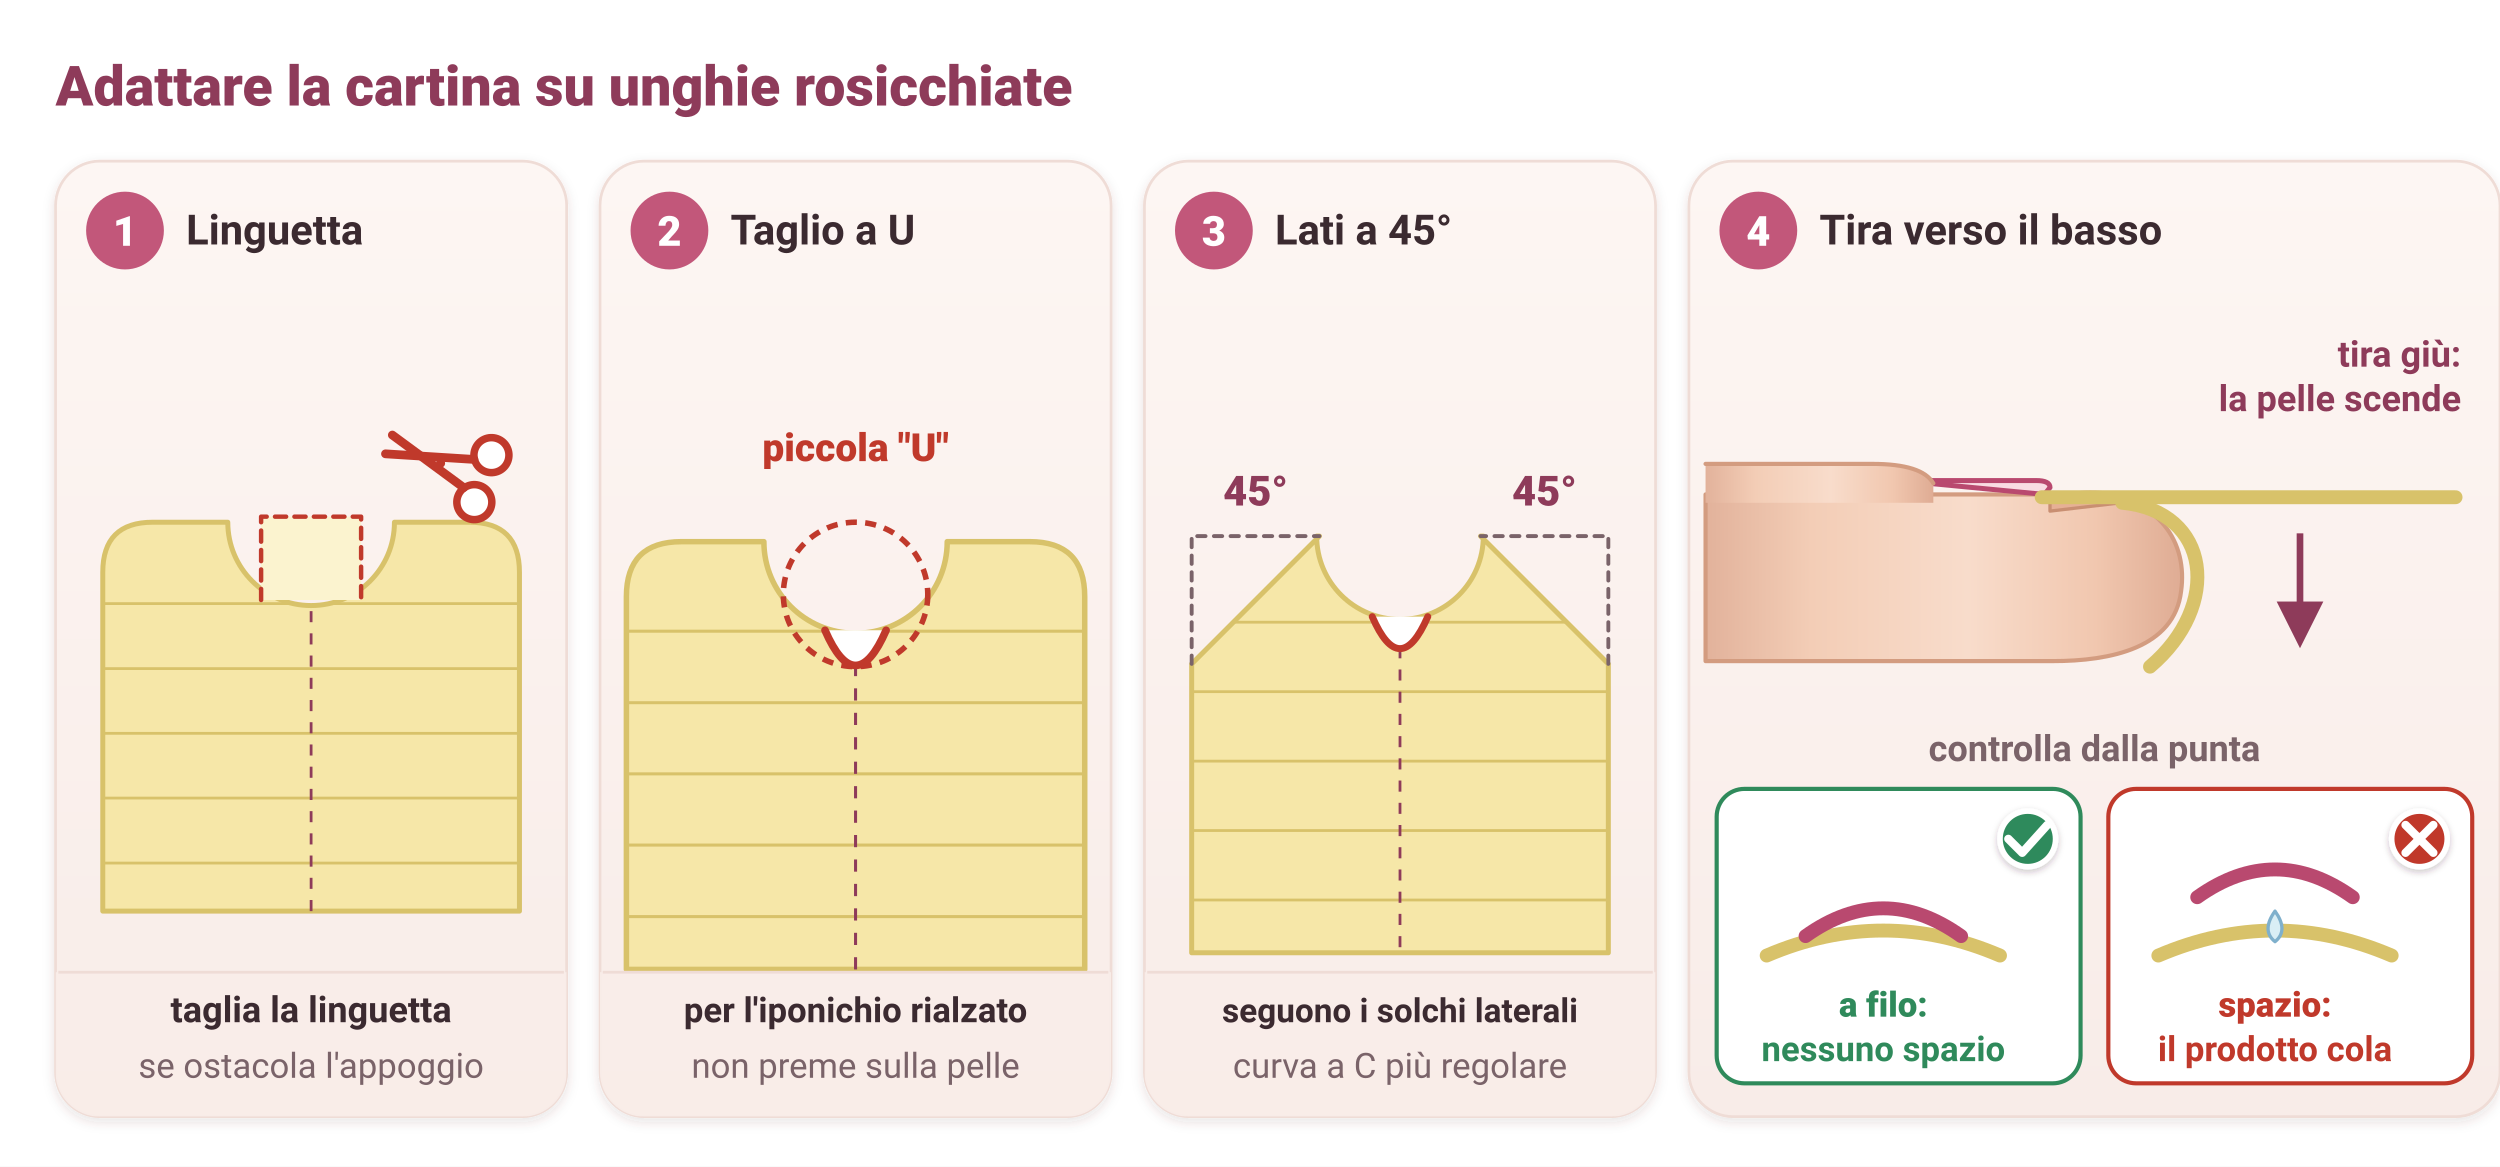
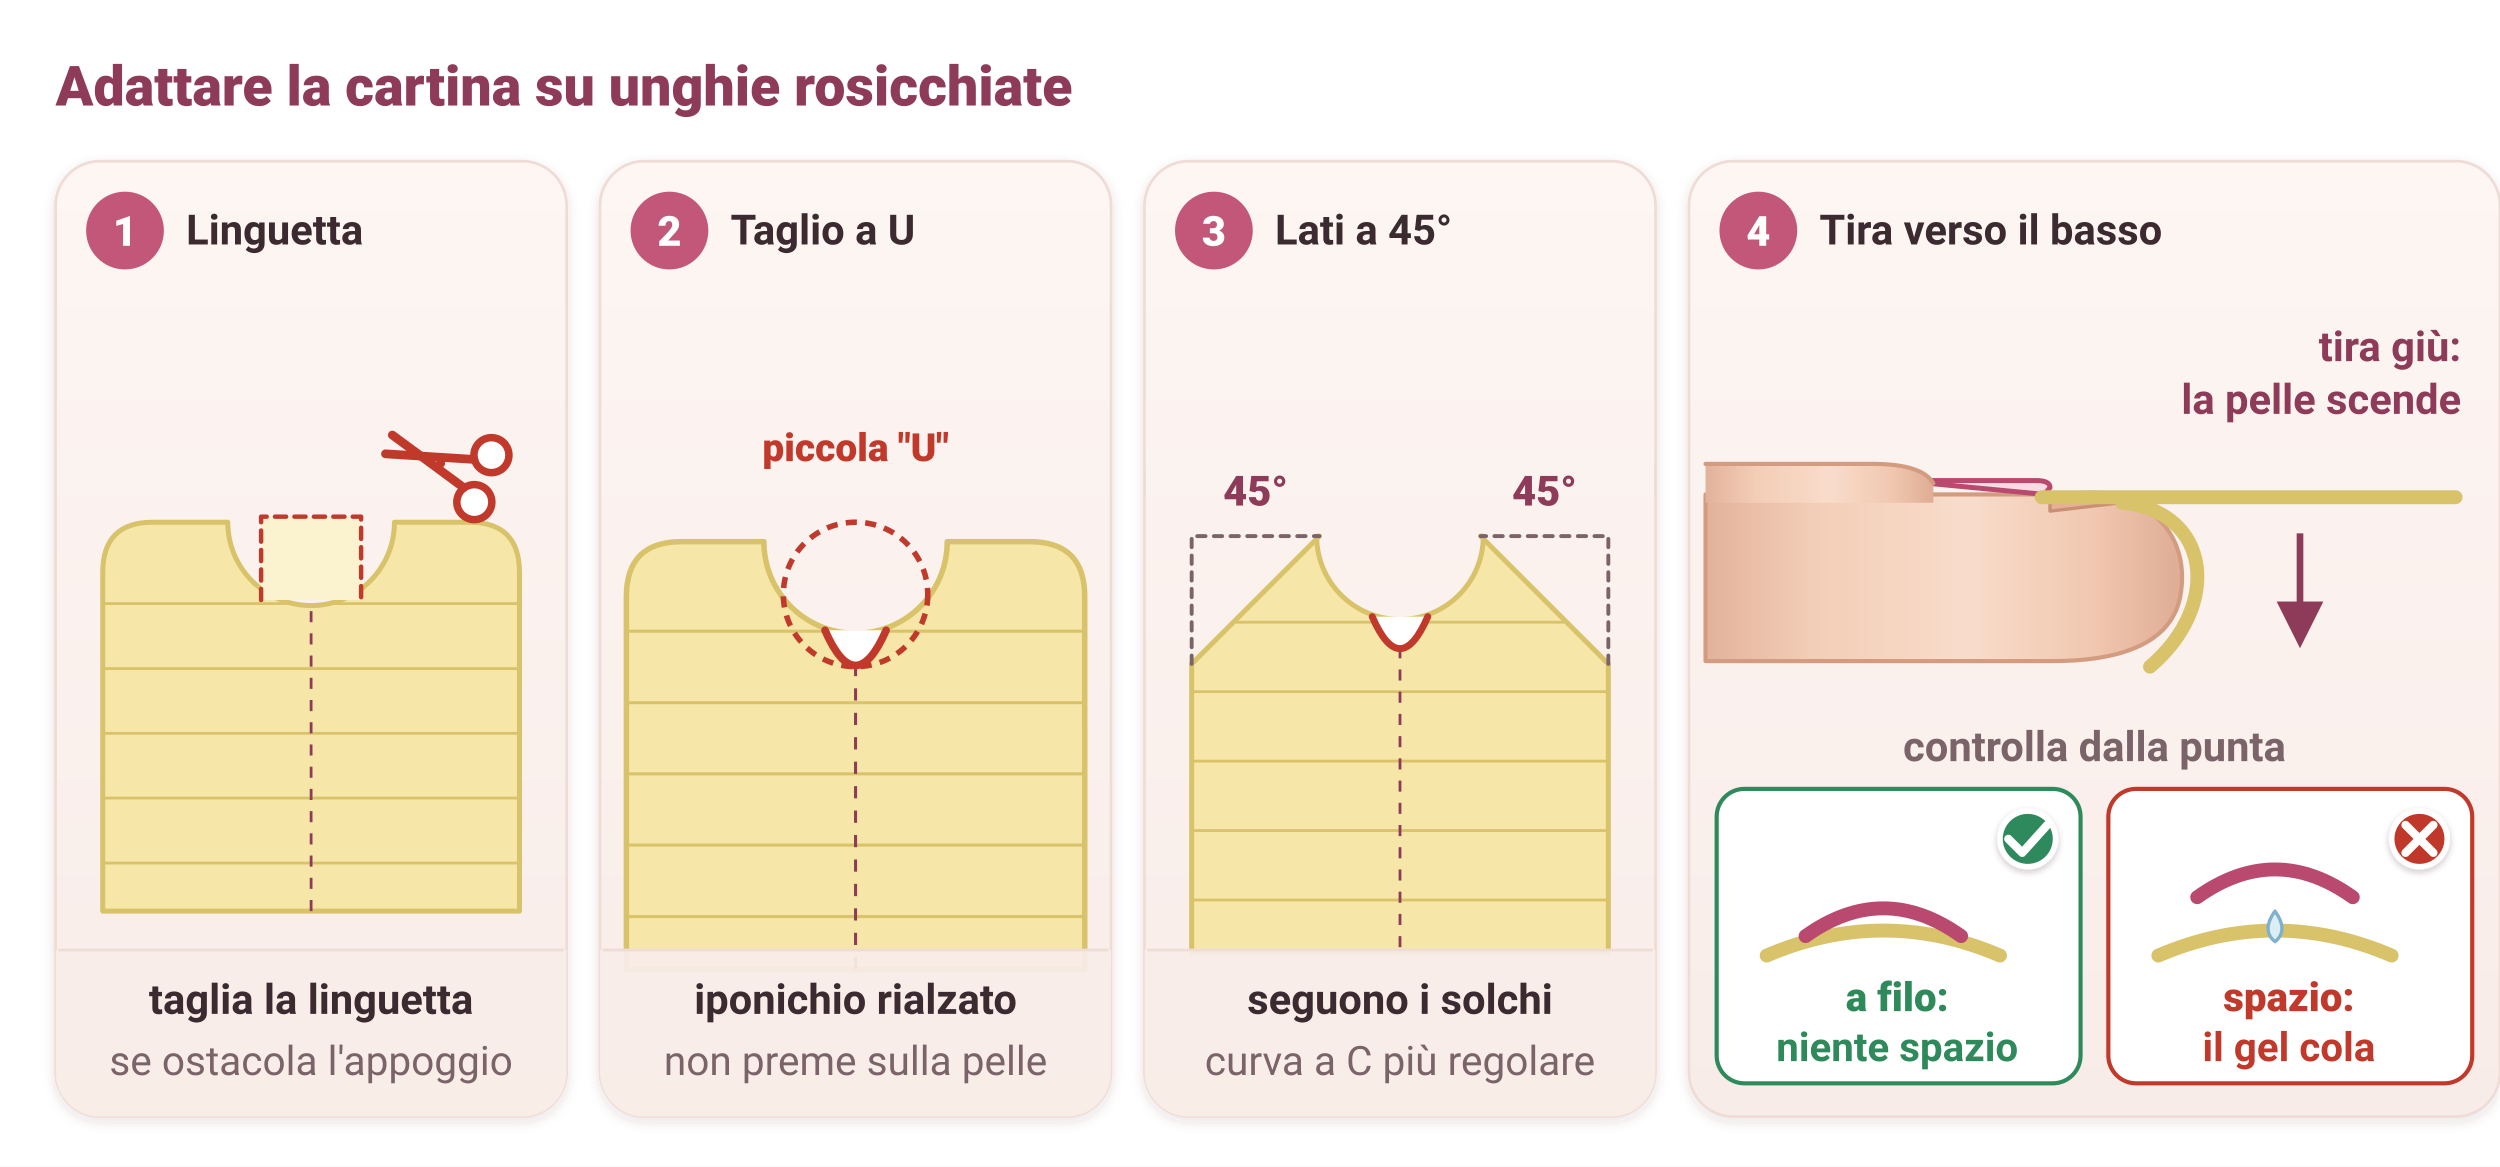
<svg xmlns="http://www.w3.org/2000/svg" viewBox="0 0 900 420" width="900" height="420" font-family="system-ui, -apple-system, 'Segoe UI', Roboto, Arial, sans-serif" role="img">
  <rect width="100%" height="100%" fill="#ffffff" />
  <defs>
    <linearGradient id="nxSkin" x1="0" y1="0" x2="1" y2="0">
      <stop offset="0" stop-color="#e2b29b" />
      <stop offset=".22" stop-color="#f3cdb6" />
      <stop offset=".55" stop-color="#f8dccb" />
      <stop offset=".82" stop-color="#f1c7af" />
      <stop offset="1" stop-color="#dfac94" />
    </linearGradient>
    <linearGradient id="nxPanel" x1="0" y1="0" x2="0" y2="1">
      <stop offset="0" stop-color="#fdf6f3" />
      <stop offset="1" stop-color="#f8ece8" />
    </linearGradient>
    <filter id="nxSh" x="-5%" y="-5%" width="110%" height="115%">
      <feDropShadow dx="0" dy="1.5" stdDeviation="2.2" flood-color="#5a2a3a" flood-opacity=".13" />
    </filter>
    <filter id="nxShS" x="-20%" y="-20%" width="140%" height="150%">
      <feDropShadow dx="0" dy="1" stdDeviation="1.2" flood-color="#3b2a30" flood-opacity=".25" />
    </filter>
  </defs>
  <defs>
    <marker id="ar" viewBox="0 0 10 10" refX="8" refY="5" markerWidth="7" markerHeight="7" orient="auto-start-reverse">
      <path d="M0,0 L10,5 L0,10 z" fill="#8e3b5a" />
    </marker>
    <marker id="arw" viewBox="0 0 10 10" refX="8" refY="5" markerWidth="7" markerHeight="7" orient="auto-start-reverse">
      <path d="M0,0 L10,5 L0,10 z" fill="#7a6369" />
    </marker>
  </defs>
  <text x="20.0" y="38.0" font-size="20" text-anchor="start" font-weight="800" fill="#8e3b5a">Adattare la cartina su unghie rosicchiate</text>
  <defs>
    <clipPath id="dk9">
      <rect x="20" y="58" width="184" height="344" rx="16" />
    </clipPath>
  </defs>
  <rect x="20" y="58" width="184" height="344" rx="16" fill="url(#nxPanel)" stroke="#efdcd6" stroke-width="1" filter="url(#nxSh)" />
  <g clip-path="url(#dk9)">
    <defs>
      <clipPath id="fm8">
        <path d="M37.0,328.0 L37.0,206.0 Q37.0,188.0 55.0,188.0 L82.0,188.0 A30.0,30.0 0 0 0 142.0,188.0 L169.0,188.0 Q187.0,188.0 187.0,206.0 L187.0,328.0 Z" />
      </clipPath>
    </defs>
    <path d="M37.0,328.0 L37.0,206.0 Q37.0,188.0 55.0,188.0 L82.0,188.0 A30.0,30.0 0 0 0 142.0,188.0 L169.0,188.0 Q187.0,188.0 187.0,206.0 L187.0,328.0 Z" fill="#f6e7a8" stroke="#d8c26a" stroke-width="1.8" stroke-linecap="round" stroke-linejoin="round" />
    <line x1="37.0" y1="217.3" x2="187.0" y2="217.3" stroke="#d8c26a" clip-path="url(#fm8)" />
    <line x1="37.0" y1="240.7" x2="187.0" y2="240.7" stroke="#d8c26a" clip-path="url(#fm8)" />
    <line x1="37.0" y1="264.0" x2="187.0" y2="264.0" stroke="#d8c26a" clip-path="url(#fm8)" />
    <line x1="37.0" y1="287.3" x2="187.0" y2="287.3" stroke="#d8c26a" clip-path="url(#fm8)" />
    <line x1="37.0" y1="310.7" x2="187.0" y2="310.7" stroke="#d8c26a" clip-path="url(#fm8)" />
    <line x1="112.0" y1="220.0" x2="112.0" y2="328.0" stroke="#8e3b5a" stroke-dasharray="4 4" />
    <path d="M94.0,216.0 L94.0,186.0 L130.0,186.0 L130.0,216.0" fill="#fbf3cf" stroke="#c0392b" stroke-width="1.6" stroke-linecap="round" stroke-linejoin="round" stroke-dasharray="4 3" />
    <g transform="translate(162.0,168.0) rotate(200.0) scale(0.900)">
      <circle cx="-14.0" cy="10.0" r="7.0" fill="#fff" stroke="#c0392b" stroke-width="3" />
      <circle cx="-14.0" cy="-10.0" r="7.0" fill="#fff" stroke="#c0392b" stroke-width="3" />
      <path d="M-8,6 L26,-4" fill="none" stroke="#c0392b" stroke-width="3.5" stroke-linecap="round" stroke-linejoin="round" />
      <path d="M-8,-6 L26,4" fill="none" stroke="#c0392b" stroke-width="3.5" stroke-linecap="round" stroke-linejoin="round" />
      <circle cx="4.0" cy="0.0" r="1.8" fill="#c0392b" stroke="none" stroke-width="0" />
    </g>
  </g>
-   <rect x="20" y="350" width="184" height="52" fill="#f9ede9" opacity=".93" clip-path="url(#dk9)" />
-   <line x1="21" y1="350" x2="203" y2="350" stroke="#efdcd6" stroke-width="1" />
+   <rect x="20" y="342" width="184" height="60" fill="#f9ede9" opacity=".93" clip-path="url(#dk9)" />
+   <line x1="21" y1="342" x2="203" y2="342" stroke="#efdcd6" stroke-width="1" />
  <circle cx="45" cy="83" r="14" fill="#c2577a" />
  <text x="45.0" y="88.5" font-size="15" text-anchor="middle" font-weight="800" fill="#fff">1</text>
  <text x="67.0" y="88.0" font-size="15.0" text-anchor="start" font-weight="700" fill="#3b2a30">Linguetta</text>
-   <text x="112.0" y="368.0" font-size="13.0" text-anchor="middle" font-weight="700" fill="#3b2a30">taglia la linguetta</text>
-   <text x="112.0" y="388.0" font-size="12.5" text-anchor="middle" font-weight="400" fill="#7a6369">se ostacola l'appoggio</text>
+   <text x="112.0" y="365.0" font-size="15.0" text-anchor="middle" font-weight="700" fill="#3b2a30">taglia la linguetta</text>
+   <text x="112.0" y="387.0" font-size="14.6" text-anchor="middle" font-weight="400" fill="#7a6369">se ostacola l'appoggio</text>
  <defs>
    <clipPath id="dk11">
      <rect x="216" y="58" width="184" height="344" rx="16" />
    </clipPath>
  </defs>
  <rect x="216" y="58" width="184" height="344" rx="16" fill="url(#nxPanel)" stroke="#efdcd6" stroke-width="1" filter="url(#nxSh)" />
  <g clip-path="url(#dk11)">
    <g transform="translate(308.0,272.0) rotate(0.0) scale(1.100)">
      <defs>
        <clipPath id="fm10">
          <path d="M-75.0,70.0 L-75.0,-52.0 Q-75.0,-70.0 -57.0,-70.0 L-30.0,-70.0 A30.0,30.0 0 0 0 30.0,-70.0 L57.0,-70.0 Q75.0,-70.0 75.0,-52.0 L75.0,70.0 Z" />
        </clipPath>
      </defs>
      <path d="M-75.0,70.0 L-75.0,-52.0 Q-75.0,-70.0 -57.0,-70.0 L-30.0,-70.0 A30.0,30.0 0 0 0 30.0,-70.0 L57.0,-70.0 Q75.0,-70.0 75.0,-52.0 L75.0,70.0 Z" fill="#f6e7a8" stroke="#d8c26a" stroke-width="1.8" stroke-linecap="round" stroke-linejoin="round" />
      <line x1="-75.0" y1="-40.7" x2="75.0" y2="-40.7" stroke="#d8c26a" clip-path="url(#fm10)" />
      <line x1="-75.0" y1="-17.3" x2="75.0" y2="-17.3" stroke="#d8c26a" clip-path="url(#fm10)" />
      <line x1="-75.0" y1="6.0" x2="75.0" y2="6.0" stroke="#d8c26a" clip-path="url(#fm10)" />
      <line x1="-75.0" y1="29.3" x2="75.0" y2="29.3" stroke="#d8c26a" clip-path="url(#fm10)" />
      <line x1="-75.0" y1="52.7" x2="75.0" y2="52.7" stroke="#d8c26a" clip-path="url(#fm10)" />
      <line x1="0.0" y1="-38.0" x2="0.0" y2="70.0" stroke="#8e3b5a" stroke-dasharray="4 4" />
      <path d="M-10.0,-41.0 Q0.0,-18.0 10.0,-41.0" fill="#fff" stroke="#c0392b" stroke-width="2.5" stroke-linecap="round" stroke-linejoin="round" />
    </g>
    <circle cx="308.0" cy="214.0" r="26.0" fill="none" stroke="#c0392b" stroke-width="2" stroke-dasharray="4 3" />
    <text x="308.0" y="166.0" font-size="14" text-anchor="middle" font-weight="800" fill="#c0392b">piccola "U"</text>
  </g>
-   <rect x="216" y="350" width="184" height="52" fill="#f9ede9" opacity=".93" clip-path="url(#dk11)" />
-   <line x1="217" y1="350" x2="399" y2="350" stroke="#efdcd6" stroke-width="1" />
+   <rect x="216" y="342" width="184" height="60" fill="#f9ede9" opacity=".93" clip-path="url(#dk11)" />
+   <line x1="217" y1="342" x2="399" y2="342" stroke="#efdcd6" stroke-width="1" />
  <circle cx="241" cy="83" r="14" fill="#c2577a" />
  <text x="241.0" y="88.5" font-size="15" text-anchor="middle" font-weight="800" fill="#fff">2</text>
  <text x="263.0" y="88.0" font-size="15.0" text-anchor="start" font-weight="700" fill="#3b2a30">Taglio a U</text>
-   <text x="308.0" y="368.0" font-size="12.5" text-anchor="middle" font-weight="700" fill="#3b2a30">per l'iponichio rialzato</text>
-   <text x="308.0" y="388.0" font-size="12.5" text-anchor="middle" font-weight="400" fill="#7a6369">non preme sulla pelle</text>
+   <text x="308.0" y="365.0" font-size="15.0" text-anchor="middle" font-weight="700" fill="#3b2a30">iponichio rialzato</text>
+   <text x="308.0" y="387.0" font-size="14.6" text-anchor="middle" font-weight="400" fill="#7a6369">non preme sulla pelle</text>
  <defs>
    <clipPath id="dk13">
      <rect x="412" y="58" width="184" height="344" rx="16" />
    </clipPath>
  </defs>
  <rect x="412" y="58" width="184" height="344" rx="16" fill="url(#nxPanel)" stroke="#efdcd6" stroke-width="1" filter="url(#nxSh)" />
  <g clip-path="url(#dk13)">
    <defs>
      <clipPath id="fm12">
        <path d="M429.0,343.0 L429.0,239.0 L475.0,193.0 L474.0,193.0 A30.0,30.0 0 0 0 534.0,193.0 L533.0,193.0 L579.0,239.0 L579.0,343.0 Z" />
      </clipPath>
    </defs>
    <path d="M429.0,343.0 L429.0,239.0 L475.0,193.0 L474.0,193.0 A30.0,30.0 0 0 0 534.0,193.0 L533.0,193.0 L579.0,239.0 L579.0,343.0 Z" fill="#f6e7a8" stroke="#d8c26a" stroke-width="1.8" stroke-linecap="round" stroke-linejoin="round" />
    <line x1="429.0" y1="224.0" x2="579.0" y2="224.0" stroke="#d8c26a" clip-path="url(#fm12)" />
    <line x1="429.0" y1="249.0" x2="579.0" y2="249.0" stroke="#d8c26a" clip-path="url(#fm12)" />
    <line x1="429.0" y1="274.0" x2="579.0" y2="274.0" stroke="#d8c26a" clip-path="url(#fm12)" />
    <line x1="429.0" y1="299.0" x2="579.0" y2="299.0" stroke="#d8c26a" clip-path="url(#fm12)" />
    <line x1="429.0" y1="324.0" x2="579.0" y2="324.0" stroke="#d8c26a" clip-path="url(#fm12)" />
    <line x1="504.0" y1="225.0" x2="504.0" y2="343.0" stroke="#8e3b5a" stroke-dasharray="4 4" />
    <path d="M494.0,222.0 Q504.0,245.0 514.0,222.0" fill="#fff" stroke="#c0392b" stroke-width="2.5" stroke-linecap="round" stroke-linejoin="round" />
    <path d="M429.0,239.0 L429.0,193.0 L475.0,193.0" fill="none" stroke="#7a6369" stroke-width="1.4" stroke-linecap="round" stroke-linejoin="round" stroke-dasharray="3 3" />
    <text x="452.0" y="182.0" font-size="15" text-anchor="middle" font-weight="800" fill="#8e3b5a">45°</text>
    <path d="M579.0,239.0 L579.0,193.0 L533.0,193.0" fill="none" stroke="#7a6369" stroke-width="1.4" stroke-linecap="round" stroke-linejoin="round" stroke-dasharray="3 3" />
    <text x="556.0" y="182.0" font-size="15" text-anchor="middle" font-weight="800" fill="#8e3b5a">45°</text>
  </g>
-   <rect x="412" y="350" width="184" height="52" fill="#f9ede9" opacity=".93" clip-path="url(#dk13)" />
-   <line x1="413" y1="350" x2="595" y2="350" stroke="#efdcd6" stroke-width="1" />
+   <rect x="412" y="342" width="184" height="60" fill="#f9ede9" opacity=".93" clip-path="url(#dk13)" />
+   <line x1="413" y1="342" x2="595" y2="342" stroke="#efdcd6" stroke-width="1" />
  <circle cx="437" cy="83" r="14" fill="#c2577a" />
  <text x="437.0" y="88.5" font-size="15" text-anchor="middle" font-weight="800" fill="#fff">3</text>
  <text x="459.0" y="88.0" font-size="15.0" text-anchor="start" font-weight="700" fill="#3b2a30">Lati a 45°</text>
-   <text x="504.0" y="368.0" font-size="12.0" text-anchor="middle" font-weight="700" fill="#3b2a30">seguono i solchi laterali</text>
-   <text x="504.0" y="388.0" font-size="12.5" text-anchor="middle" font-weight="400" fill="#7a6369">curva a C più regolare</text>
+   <text x="504.0" y="365.0" font-size="15.0" text-anchor="middle" font-weight="700" fill="#3b2a30">seguono i solchi</text>
+   <text x="504.0" y="387.0" font-size="14.6" text-anchor="middle" font-weight="400" fill="#7a6369">curva a C più regolare</text>
  <defs>
    <clipPath id="dk14">
      <rect x="608" y="58" width="292" height="344" rx="16" />
    </clipPath>
  </defs>
  <rect x="608" y="58" width="292" height="344" rx="16" fill="url(#nxPanel)" stroke="#efdcd6" stroke-width="1" filter="url(#nxSh)" />
  <g clip-path="url(#dk14)">
    <path d="M614.0,178.0 L751.0,178.0 C778.0,178.0 787.6,196.0 785.2,212.8 C782.8,233.2 760.0,238.0 739.0,238.0 L614.0,238.0 Z" fill="url(#nxSkin)" stroke="#d39c80" stroke-width="1.5" stroke-linecap="round" stroke-linejoin="round" />
    <path d="M684.0,173.0 L733.0,173.0 Q738.0,173.0 738.0,175.5 L736.0,178.0 Z" fill="#f9dce3" stroke="#b9496f" stroke-width="1.8" stroke-linecap="round" stroke-linejoin="round" />
    <path d="M614.0,167.0 L674.0,167.0 Q692.0,167.0 696.0,174.0 L696.0,181.0 L614.0,181.0 Z" fill="url(#nxSkin)" stroke="none" stroke-width="0" stroke-linecap="round" stroke-linejoin="round" />
    <path d="M614.0,167.0 L674.0,167.0 Q692.0,167.0 696.0,174.0" fill="none" stroke="#d39c80" stroke-width="1.5" stroke-linecap="round" stroke-linejoin="round" />
    <path d="M738.0,179.0 Q754.0,175.0 772.0,180.0 L738.0,184.0 Z" fill="#e6b095" stroke="#c98f72" stroke-width="1.2" stroke-linecap="round" stroke-linejoin="round" />
    <path d="M735.0,179.0 L884.0,179.0" fill="none" stroke="#d8c26a" stroke-width="5" stroke-linecap="round" stroke-linejoin="round" />
    <path d="M764.0,181.0 C796.0,184.0 800.0,218.0 774.0,240.0" fill="none" stroke="#d8c26a" stroke-width="5" stroke-linecap="round" stroke-linejoin="round" />
    <line x1="828.0" y1="192.0" x2="828.0" y2="230.0" stroke="#8e3b5a" stroke-width="2.4" marker-end="url(#ar)" />
-     <text x="886.0" y="132.0" font-size="13" text-anchor="end" font-weight="700" fill="#8e3b5a">tira giù:</text>
-     <text x="886.0" y="148.0" font-size="13" text-anchor="end" font-weight="700" fill="#8e3b5a">la pelle scende</text>
-     <text x="754.0" y="274.0" font-size="13" text-anchor="middle" font-weight="700" fill="#7a6369">controlla dalla punta</text>
+     <text x="886.0" y="130.0" font-size="15" text-anchor="end" font-weight="700" fill="#8e3b5a">tira giù:</text>
+     <text x="886.0" y="149.0" font-size="15" text-anchor="end" font-weight="700" fill="#8e3b5a">la pelle scende</text>
+     <text x="754.0" y="274.0" font-size="15" text-anchor="middle" font-weight="700" fill="#7a6369">controlla dalla punta</text>
    <rect x="618.0" y="284.0" width="131.0" height="106.0" rx="10" fill="#fff" stroke="#2f8a5b" stroke-width="1.5" />
    <path d="M636.0,344.0 Q678.0,326.0 720.0,344.0" fill="none" stroke="#d8c26a" stroke-width="5" stroke-linecap="round" stroke-linejoin="round" />
    <path d="M650.0,337.0 Q678.0,317.0 706.0,337.0" fill="none" stroke="#b9496f" stroke-width="5" stroke-linecap="round" stroke-linejoin="round" />
    <circle cx="730.0" cy="302.0" r="10" fill="#2f8a5b" stroke="#fff" stroke-width="2" filter="url(#nxShS)" />
    <path d="M723.0,302.0 l5,5 l9,-10" stroke="#fff" stroke-width="3" fill="none" stroke-linecap="round" stroke-linejoin="round" />
-     <text x="678.0" y="366.0" font-size="12.5" text-anchor="middle" font-weight="800" fill="#2f8a5b">a filo:</text>
-     <text x="678.0" y="382.0" font-size="12.5" text-anchor="middle" font-weight="700" fill="#2f8a5b">nessuno spazio</text>
+     <text x="683.0" y="364.0" font-size="14.5" text-anchor="middle" font-weight="800" fill="#2f8a5b">a filo:</text>
+     <text x="683.0" y="382.0" font-size="14.5" text-anchor="middle" font-weight="700" fill="#2f8a5b">niente spazio</text>
    <rect x="759.0" y="284.0" width="131.0" height="106.0" rx="10" fill="#fff" stroke="#c0392b" stroke-width="1.5" />
    <path d="M777.0,344.0 Q819.0,326.0 861.0,344.0" fill="none" stroke="#d8c26a" stroke-width="5" stroke-linecap="round" stroke-linejoin="round" />
    <path d="M791.0,323.0 Q819.0,303.0 847.0,323.0" fill="none" stroke="#b9496f" stroke-width="5" stroke-linecap="round" stroke-linejoin="round" />
    <path d="M819.0,328.0 q5,7 0,11 q-5,-4 0,-11 z" fill="#d9eef5" stroke="#7fb0cc" stroke-width="1.2" stroke-linecap="round" stroke-linejoin="round" />
    <circle cx="871.0" cy="302.0" r="10" fill="#c0392b" stroke="#fff" stroke-width="2" filter="url(#nxShS)" />
    <path d="M866.0,297.0 l10,10 M876.0,297.0 l-10,10" stroke="#fff" stroke-width="3" stroke-linecap="round" />
-     <text x="819.0" y="366.0" font-size="12.5" text-anchor="middle" font-weight="800" fill="#c0392b">spazio:</text>
-     <text x="819.0" y="382.0" font-size="12.5" text-anchor="middle" font-weight="700" fill="#c0392b">il prodotto cola</text>
+     <text x="824.0" y="364.0" font-size="14.5" text-anchor="middle" font-weight="800" fill="#c0392b">spazio:</text>
+     <text x="824.0" y="382.0" font-size="14.5" text-anchor="middle" font-weight="700" fill="#c0392b">il gel cola</text>
  </g>
  <circle cx="633" cy="83" r="14" fill="#c2577a" />
  <text x="633.0" y="88.5" font-size="15" text-anchor="middle" font-weight="800" fill="#fff">4</text>
  <text x="655.0" y="88.0" font-size="15.0" text-anchor="start" font-weight="700" fill="#3b2a30">Tira verso il basso</text>
</svg>
